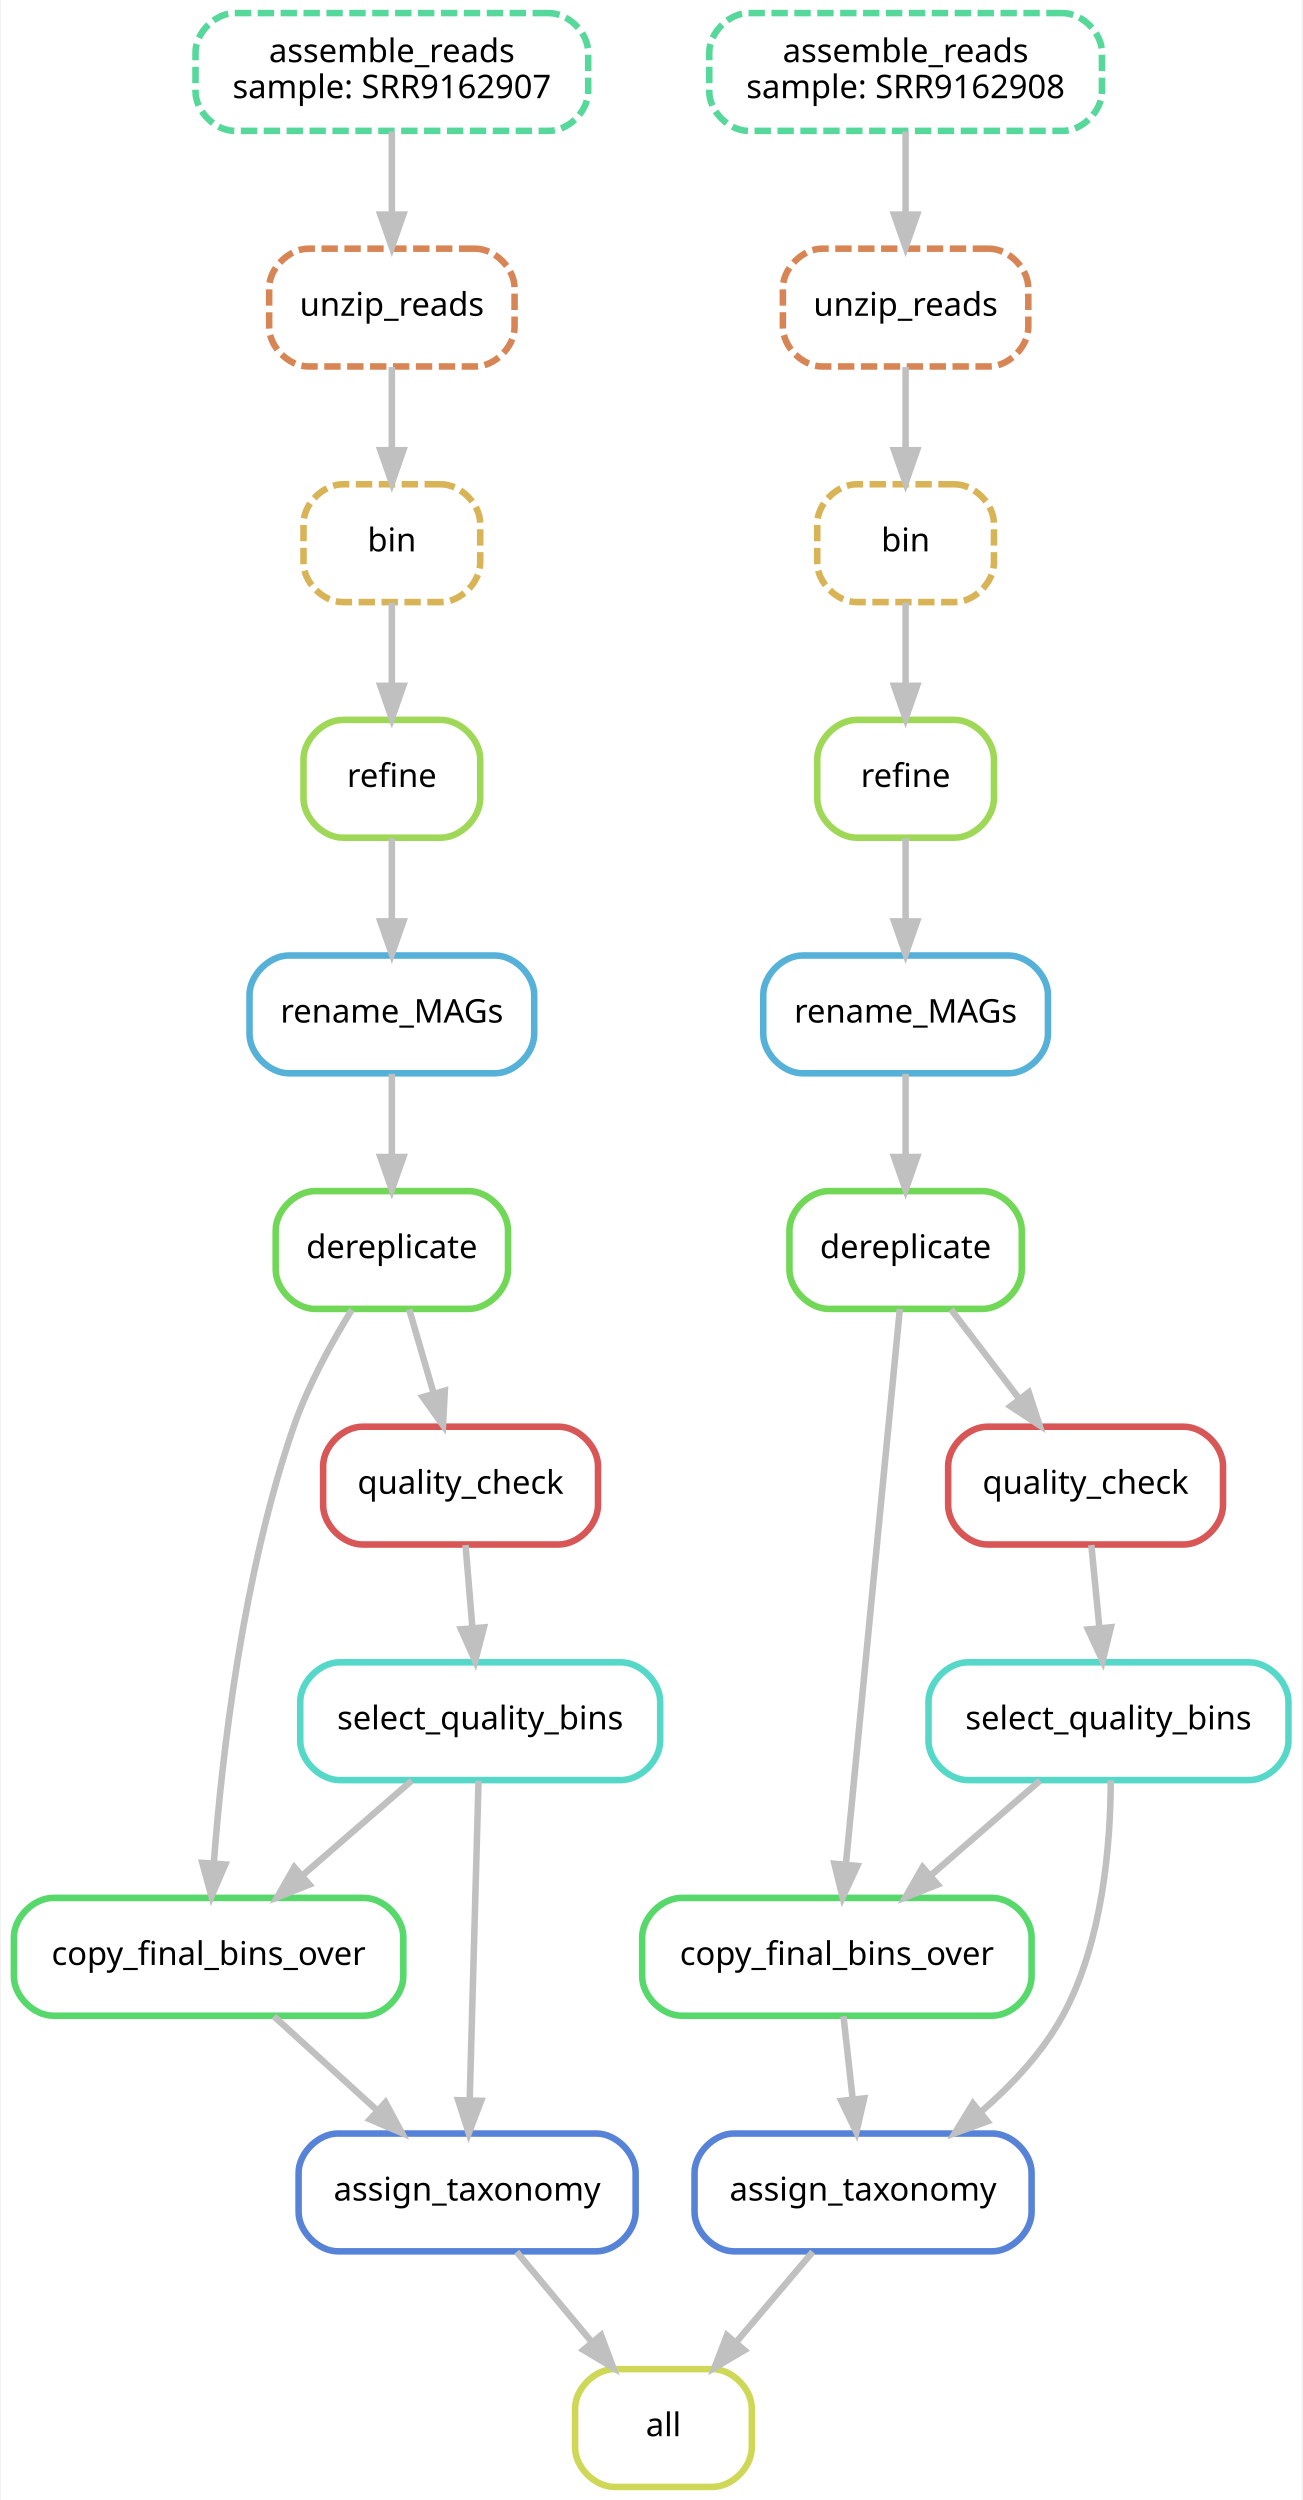
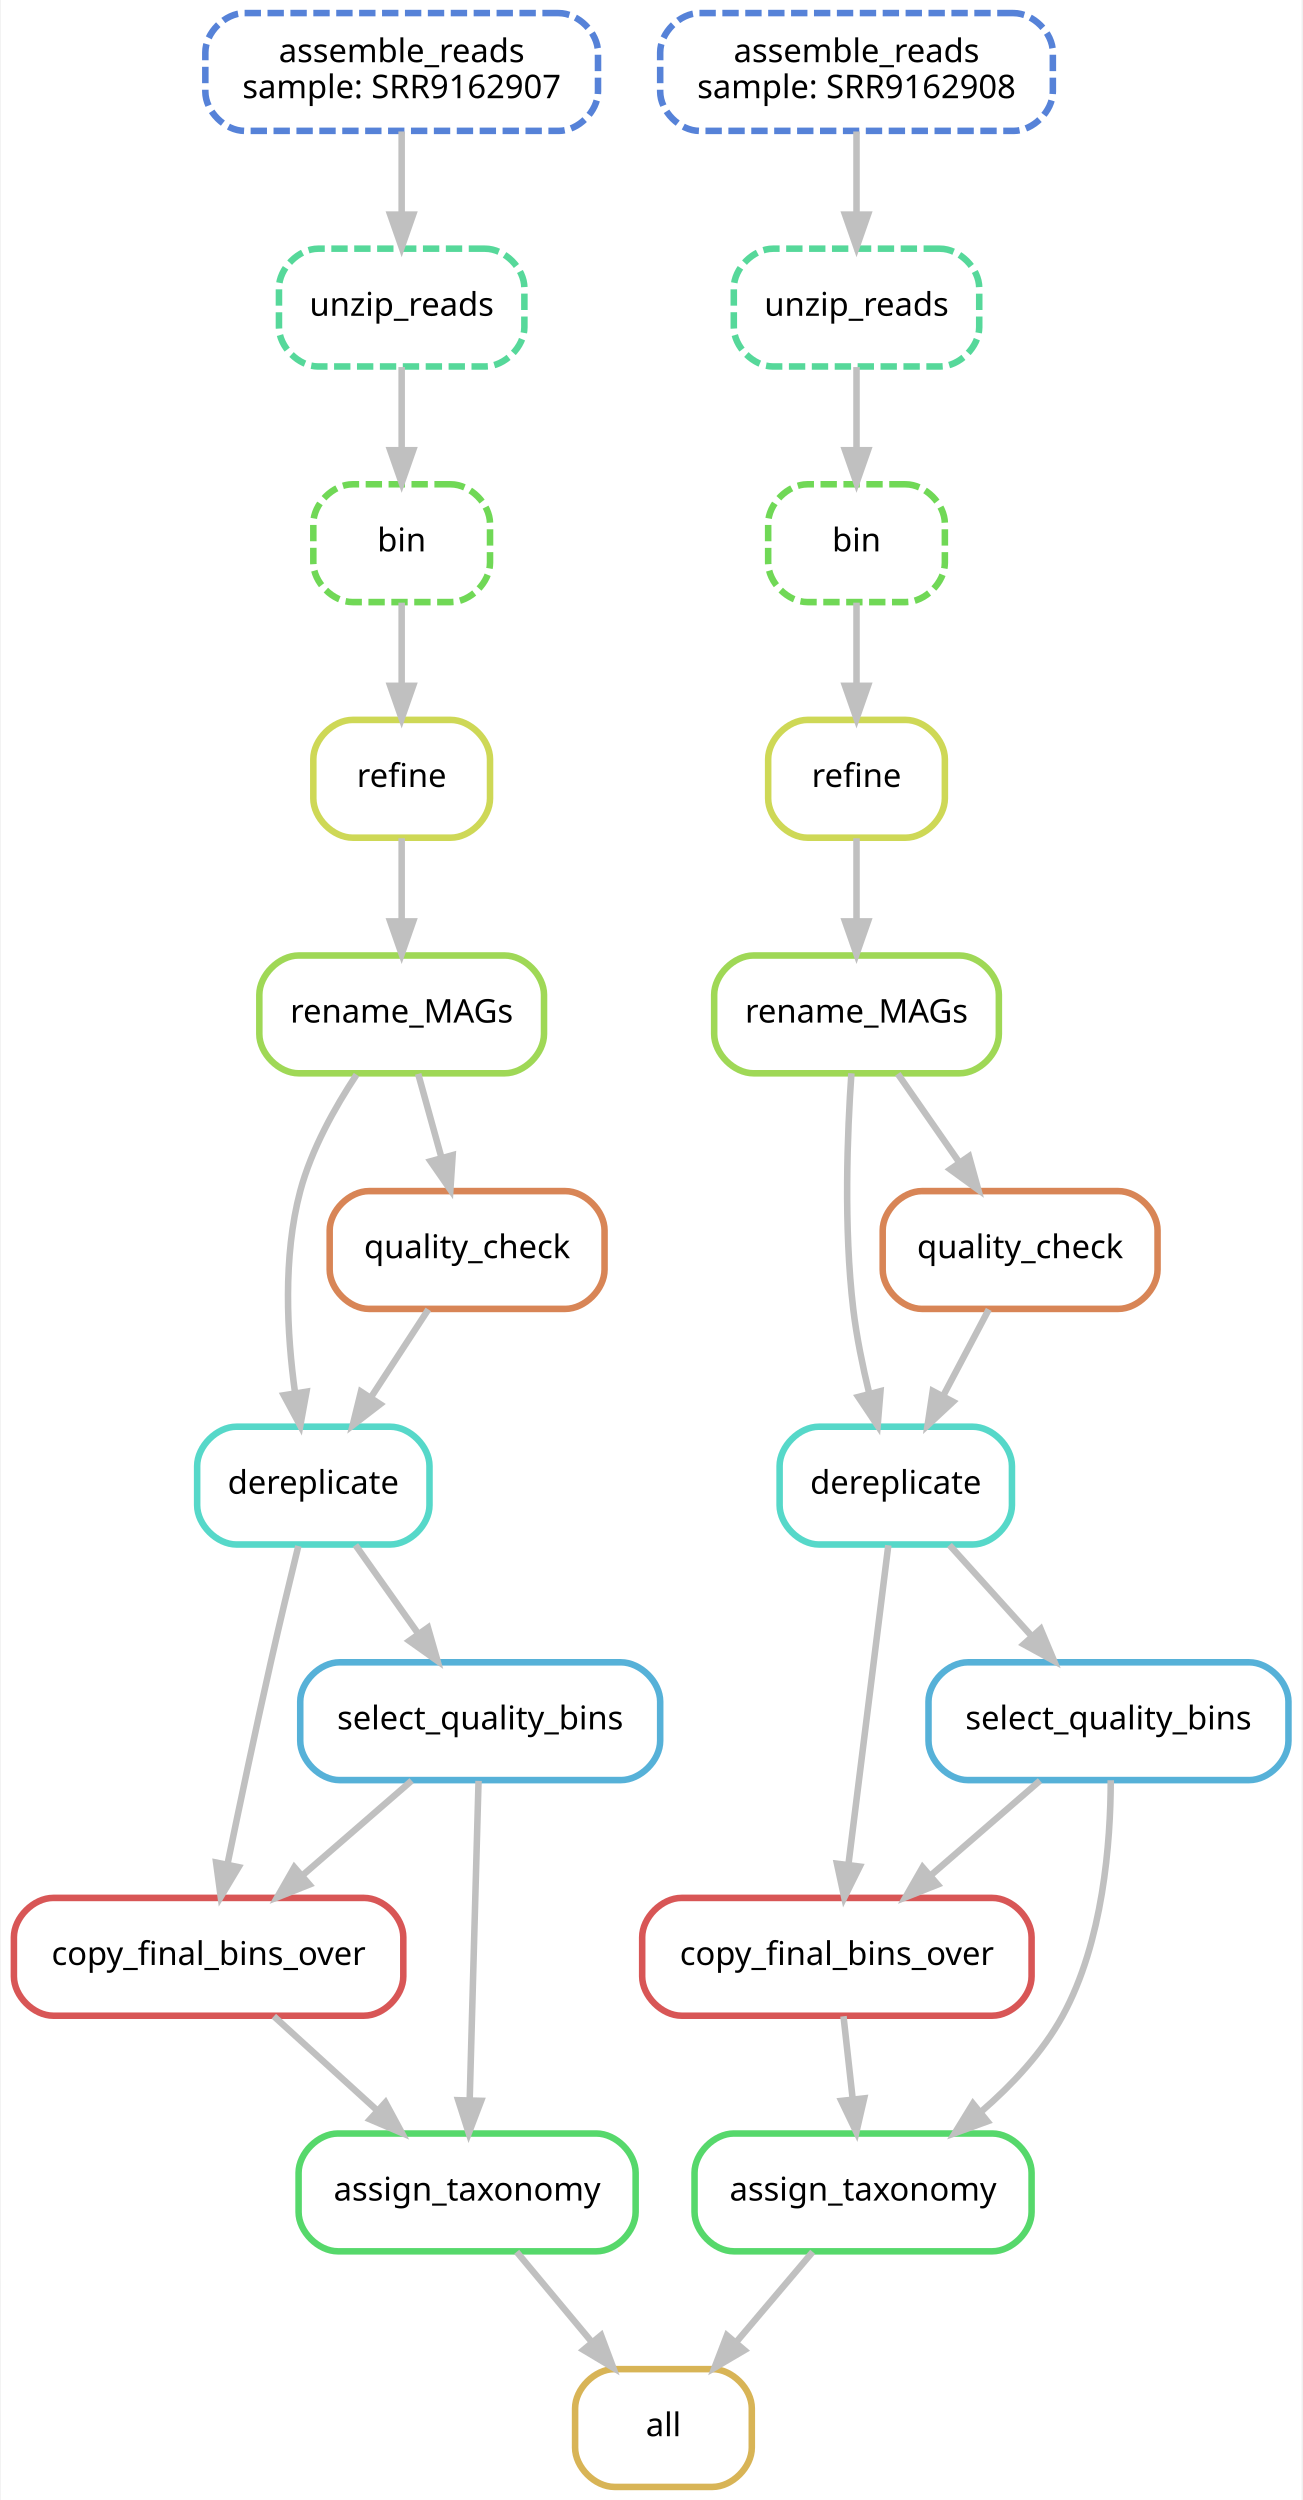
<svg xmlns="http://www.w3.org/2000/svg" width="398pt" height="764pt" viewBox="0.00 0.00 397.50 764.00">
  <g id="graph0" class="graph" transform="scale(1 1) rotate(0) translate(4 760)">
    <polygon fill="#ffffff" stroke="transparent" points="-4,4 -4,-760 393.5,-760 393.5,4 -4,4" />
    <g id="node1" class="node">
-       <path fill="none" stroke="#ced856" stroke-width="2" d="M213.5,-36C213.5,-36 183.5,-36 183.5,-36 177.5,-36 171.5,-30 171.5,-24 171.5,-24 171.5,-12 171.5,-12 171.5,-6 177.5,0 183.5,0 183.5,0 213.5,0 213.5,0 219.5,0 225.5,-6 225.5,-12 225.5,-12 225.5,-24 225.5,-24 225.5,-30 219.5,-36 213.5,-36" />
+       <path fill="none" stroke="#d8b456" stroke-width="2" d="M213.5,-36C213.5,-36 183.5,-36 183.5,-36 177.5,-36 171.5,-30 171.5,-24 171.5,-24 171.5,-12 171.5,-12 171.5,-6 177.5,0 183.5,0 183.5,0 213.5,0 213.5,0 219.5,0 225.5,-6 225.5,-12 225.5,-12 225.5,-24 225.5,-24 225.5,-30 219.5,-36 213.5,-36" />
      <text text-anchor="middle" x="198.5" y="-15.5" font-family="sans" font-size="10.00" fill="#000000">all</text>
    </g>
    <g id="node2" class="node">
-       <path fill="none" stroke="#5682d8" stroke-width="2" d="M178,-108C178,-108 99,-108 99,-108 93,-108 87,-102 87,-96 87,-96 87,-84 87,-84 87,-78 93,-72 99,-72 99,-72 178,-72 178,-72 184,-72 190,-78 190,-84 190,-84 190,-96 190,-96 190,-102 184,-108 178,-108" />
+       <path fill="none" stroke="#56d86b" stroke-width="2" d="M178,-108C178,-108 99,-108 99,-108 93,-108 87,-102 87,-96 87,-96 87,-84 87,-84 87,-78 93,-72 99,-72 99,-72 178,-72 178,-72 184,-72 190,-78 190,-84 190,-84 190,-96 190,-96 190,-102 184,-108 178,-108" />
      <text text-anchor="middle" x="138.5" y="-87.5" font-family="sans" font-size="10.00" fill="#000000">assign_taxonomy</text>
    </g>
    <g id="edge1" class="edge">
      <path fill="none" stroke="#c0c0c0" stroke-width="2" d="M153.641,-71.831C160.622,-63.454 169.039,-53.353 176.688,-44.175" />
      <polygon fill="#c0c0c0" stroke="#c0c0c0" stroke-width="2" points="179.442,-46.336 183.156,-36.413 174.065,-41.855 179.442,-46.336" />
    </g>
    <g id="node3" class="node">
-       <path fill="none" stroke="#56d86b" stroke-width="2" d="M107,-180C107,-180 12,-180 12,-180 6,-180 0,-174 0,-168 0,-168 0,-156 0,-156 0,-150 6,-144 12,-144 12,-144 107,-144 107,-144 113,-144 119,-150 119,-156 119,-156 119,-168 119,-168 119,-174 113,-180 107,-180" />
+       <path fill="none" stroke="#d85656" stroke-width="2" d="M107,-180C107,-180 12,-180 12,-180 6,-180 0,-174 0,-168 0,-168 0,-156 0,-156 0,-150 6,-144 12,-144 12,-144 107,-144 107,-144 113,-144 119,-150 119,-156 119,-156 119,-168 119,-168 119,-174 113,-180 107,-180" />
      <text text-anchor="middle" x="59.5" y="-159.5" font-family="sans" font-size="10.00" fill="#000000">copy_final_bins_over</text>
    </g>
    <g id="edge3" class="edge">
      <path fill="none" stroke="#c0c0c0" stroke-width="2" d="M79.435,-143.831C88.978,-135.134 100.56,-124.578 110.931,-115.126" />
      <polygon fill="#c0c0c0" stroke="#c0c0c0" stroke-width="2" points="113.538,-117.486 118.571,-108.163 108.823,-112.312 113.538,-117.486" />
    </g>
    <g id="node4" class="node">
-       <path fill="none" stroke="#70d856" stroke-width="2" d="M139,-396C139,-396 92,-396 92,-396 86,-396 80,-390 80,-384 80,-384 80,-372 80,-372 80,-366 86,-360 92,-360 92,-360 139,-360 139,-360 145,-360 151,-366 151,-372 151,-372 151,-384 151,-384 151,-390 145,-396 139,-396" />
-       <text text-anchor="middle" x="115.5" y="-375.5" font-family="sans" font-size="10.00" fill="#000000">dereplicate</text>
+       <path fill="none" stroke="#56d8c9" stroke-width="2" d="M115,-324C115,-324 68,-324 68,-324 62,-324 56,-318 56,-312 56,-312 56,-300 56,-300 56,-294 62,-288 68,-288 68,-288 115,-288 115,-288 121,-288 127,-294 127,-300 127,-300 127,-312 127,-312 127,-318 121,-324 115,-324" />
+       <text text-anchor="middle" x="91.5" y="-303.5" font-family="sans" font-size="10.00" fill="#000000">dereplicate</text>
    </g>
    <g id="edge5" class="edge">
-       <path fill="none" stroke="#c0c0c0" stroke-width="2" d="M103.266,-359.759C97.023,-349.63 89.849,-336.567 85.5,-324 69.935,-279.016 63.612,-223.731 61.097,-190.761" />
-       <polygon fill="#c0c0c0" stroke="#c0c0c0" stroke-width="2" points="64.568,-190.216 60.383,-180.482 57.585,-190.701 64.568,-190.216" />
+       <path fill="none" stroke="#c0c0c0" stroke-width="2" d="M86.919,-287.536C84.368,-277.118 81.177,-263.851 78.5,-252 73.867,-231.489 68.974,-208.268 65.313,-190.551" />
+       <polygon fill="#c0c0c0" stroke="#c0c0c0" stroke-width="2" points="68.649,-189.395 63.207,-180.304 61.792,-190.804 68.649,-189.395" />
    </g>
    <g id="node11" class="node">
-       <path fill="none" stroke="#d85656" stroke-width="2" d="M166.5,-324C166.5,-324 106.5,-324 106.5,-324 100.5,-324 94.5,-318 94.5,-312 94.5,-312 94.5,-300 94.5,-300 94.5,-294 100.5,-288 106.5,-288 106.5,-288 166.5,-288 166.5,-288 172.5,-288 178.5,-294 178.5,-300 178.5,-300 178.5,-312 178.5,-312 178.5,-318 172.5,-324 166.5,-324" />
-       <text text-anchor="middle" x="136.5" y="-303.5" font-family="sans" font-size="10.00" fill="#000000">quality_check</text>
+       <path fill="none" stroke="#56b1d8" stroke-width="2" d="M185.5,-252C185.5,-252 99.5,-252 99.5,-252 93.5,-252 87.5,-246 87.5,-240 87.5,-240 87.5,-228 87.5,-228 87.5,-222 93.5,-216 99.5,-216 99.5,-216 185.5,-216 185.5,-216 191.5,-216 197.5,-222 197.5,-228 197.5,-228 197.5,-240 197.5,-240 197.5,-246 191.5,-252 185.5,-252" />
+       <text text-anchor="middle" x="142.5" y="-231.5" font-family="sans" font-size="10.00" fill="#000000">select_quality_bins</text>
+     </g>
+     <g id="edge14" class="edge">
+       <path fill="none" stroke="#c0c0c0" stroke-width="2" d="M104.37,-287.831C110.183,-279.623 117.17,-269.761 123.565,-260.732" />
+       <polygon fill="#c0c0c0" stroke="#c0c0c0" stroke-width="2" points="126.533,-262.597 129.457,-252.413 120.821,-258.55 126.533,-262.597" />
+     </g>
+     <g id="node5" class="node">
+       <path fill="none" stroke="#9fd856" stroke-width="2" d="M150,-468C150,-468 87,-468 87,-468 81,-468 75,-462 75,-456 75,-456 75,-444 75,-444 75,-438 81,-432 87,-432 87,-432 150,-432 150,-432 156,-432 162,-438 162,-444 162,-444 162,-456 162,-456 162,-462 156,-468 150,-468" />
+       <text text-anchor="middle" x="118.5" y="-447.5" font-family="sans" font-size="10.00" fill="#000000">rename_MAGs</text>
+     </g>
+     <g id="edge7" class="edge">
+       <path fill="none" stroke="#c0c0c0" stroke-width="2" d="M104.704,-431.577C98.097,-421.604 90.898,-408.743 87.5,-396 82.136,-375.882 83.432,-352.349 85.913,-334.394" />
+       <polygon fill="#c0c0c0" stroke="#c0c0c0" stroke-width="2" points="89.408,-334.7 87.514,-324.276 82.494,-333.605 89.408,-334.7" />
+     </g>
+     <g id="node10" class="node">
+       <path fill="none" stroke="#d88556" stroke-width="2" d="M168.5,-396C168.5,-396 108.5,-396 108.5,-396 102.5,-396 96.5,-390 96.5,-384 96.5,-384 96.5,-372 96.5,-372 96.5,-366 102.5,-360 108.5,-360 108.5,-360 168.5,-360 168.5,-360 174.5,-360 180.5,-366 180.5,-372 180.5,-372 180.5,-384 180.5,-384 180.5,-390 174.5,-396 168.5,-396" />
+       <text text-anchor="middle" x="138.5" y="-375.5" font-family="sans" font-size="10.00" fill="#000000">quality_check</text>
    </g>
    <g id="edge13" class="edge">
-       <path fill="none" stroke="#c0c0c0" stroke-width="2" d="M120.799,-359.831C123.07,-352.046 125.775,-342.773 128.294,-334.135" />
-       <polygon fill="#c0c0c0" stroke="#c0c0c0" stroke-width="2" points="131.689,-334.993 131.13,-324.413 124.969,-333.033 131.689,-334.993" />
-     </g>
-     <g id="node5" class="node">
-       <path fill="none" stroke="#56b1d8" stroke-width="2" d="M147,-468C147,-468 84,-468 84,-468 78,-468 72,-462 72,-456 72,-456 72,-444 72,-444 72,-438 78,-432 84,-432 84,-432 147,-432 147,-432 153,-432 159,-438 159,-444 159,-444 159,-456 159,-456 159,-462 153,-468 147,-468" />
-       <text text-anchor="middle" x="115.5" y="-447.5" font-family="sans" font-size="10.00" fill="#000000">rename_MAGs</text>
-     </g>
-     <g id="edge7" class="edge">
-       <path fill="none" stroke="#c0c0c0" stroke-width="2" d="M115.5,-431.831C115.5,-424.131 115.5,-414.974 115.5,-406.417" />
-       <polygon fill="#c0c0c0" stroke="#c0c0c0" stroke-width="2" points="119,-406.413 115.5,-396.413 112,-406.413 119,-406.413" />
+       <path fill="none" stroke="#c0c0c0" stroke-width="2" d="M123.547,-431.831C125.709,-424.046 128.285,-414.773 130.685,-406.135" />
+       <polygon fill="#c0c0c0" stroke="#c0c0c0" stroke-width="2" points="134.081,-406.985 133.385,-396.413 127.336,-405.112 134.081,-406.985" />
    </g>
    <g id="node6" class="node">
-       <path fill="none" stroke="#9fd856" stroke-width="2" d="M130.5,-540C130.5,-540 100.5,-540 100.5,-540 94.5,-540 88.5,-534 88.5,-528 88.5,-528 88.5,-516 88.5,-516 88.5,-510 94.5,-504 100.5,-504 100.5,-504 130.5,-504 130.5,-504 136.5,-504 142.5,-510 142.5,-516 142.5,-516 142.5,-528 142.5,-528 142.5,-534 136.5,-540 130.5,-540" />
-       <text text-anchor="middle" x="115.5" y="-519.5" font-family="sans" font-size="10.00" fill="#000000">refine</text>
+       <path fill="none" stroke="#ced856" stroke-width="2" d="M133.5,-540C133.5,-540 103.5,-540 103.5,-540 97.5,-540 91.5,-534 91.5,-528 91.5,-528 91.5,-516 91.5,-516 91.5,-510 97.5,-504 103.5,-504 103.5,-504 133.5,-504 133.5,-504 139.5,-504 145.5,-510 145.5,-516 145.5,-516 145.5,-528 145.5,-528 145.5,-534 139.5,-540 133.5,-540" />
+       <text text-anchor="middle" x="118.5" y="-519.5" font-family="sans" font-size="10.00" fill="#000000">refine</text>
+     </g>
+     <g id="edge9" class="edge">
+       <path fill="none" stroke="#c0c0c0" stroke-width="2" d="M118.5,-503.831C118.5,-496.131 118.5,-486.974 118.5,-478.417" />
+       <polygon fill="#c0c0c0" stroke="#c0c0c0" stroke-width="2" points="122,-478.413 118.5,-468.413 115,-478.413 122,-478.413" />
+     </g>
+     <g id="node7" class="node">
+       <path fill="none" stroke="#70d856" stroke-width="2" stroke-dasharray="5,2" d="M133.5,-612C133.5,-612 103.5,-612 103.5,-612 97.5,-612 91.5,-606 91.5,-600 91.5,-600 91.5,-588 91.5,-588 91.5,-582 97.5,-576 103.5,-576 103.5,-576 133.5,-576 133.5,-576 139.5,-576 145.5,-582 145.5,-588 145.5,-588 145.5,-600 145.5,-600 145.5,-606 139.5,-612 133.5,-612" />
+       <text text-anchor="middle" x="118.5" y="-591.5" font-family="sans" font-size="10.00" fill="#000000">bin</text>
+     </g>
+     <g id="edge10" class="edge">
+       <path fill="none" stroke="#c0c0c0" stroke-width="2" d="M118.5,-575.831C118.5,-568.131 118.5,-558.974 118.5,-550.417" />
+       <polygon fill="#c0c0c0" stroke="#c0c0c0" stroke-width="2" points="122,-550.413 118.5,-540.413 115,-550.413 122,-550.413" />
+     </g>
+     <g id="node8" class="node">
+       <path fill="none" stroke="#56d89a" stroke-width="2" stroke-dasharray="5,2" d="M144,-684C144,-684 93,-684 93,-684 87,-684 81,-678 81,-672 81,-672 81,-660 81,-660 81,-654 87,-648 93,-648 93,-648 144,-648 144,-648 150,-648 156,-654 156,-660 156,-660 156,-672 156,-672 156,-678 150,-684 144,-684" />
+       <text text-anchor="middle" x="118.5" y="-663.5" font-family="sans" font-size="10.00" fill="#000000">unzip_reads</text>
+     </g>
+     <g id="edge11" class="edge">
+       <path fill="none" stroke="#c0c0c0" stroke-width="2" d="M118.5,-647.831C118.5,-640.131 118.5,-630.974 118.5,-622.417" />
+       <polygon fill="#c0c0c0" stroke="#c0c0c0" stroke-width="2" points="122,-622.413 118.5,-612.413 115,-622.413 122,-622.413" />
+     </g>
+     <g id="node9" class="node">
+       <path fill="none" stroke="#5682d8" stroke-width="2" stroke-dasharray="5,2" d="M166.5,-756C166.5,-756 70.5,-756 70.5,-756 64.5,-756 58.5,-750 58.5,-744 58.5,-744 58.5,-732 58.5,-732 58.5,-726 64.5,-720 70.5,-720 70.5,-720 166.5,-720 166.5,-720 172.5,-720 178.5,-726 178.5,-732 178.5,-732 178.5,-744 178.5,-744 178.5,-750 172.5,-756 166.5,-756" />
+       <text text-anchor="middle" x="118.5" y="-741" font-family="sans" font-size="10.00" fill="#000000">assemble_reads</text>
+       <text text-anchor="middle" x="118.5" y="-730" font-family="sans" font-size="10.00" fill="#000000">sample: SRR9162907</text>
+     </g>
+     <g id="edge12" class="edge">
+       <path fill="none" stroke="#c0c0c0" stroke-width="2" d="M118.5,-719.831C118.5,-712.131 118.5,-702.974 118.5,-694.417" />
+       <polygon fill="#c0c0c0" stroke="#c0c0c0" stroke-width="2" points="122,-694.413 118.5,-684.413 115,-694.413 122,-694.413" />
    </g>
    <g id="edge8" class="edge">
-       <path fill="none" stroke="#c0c0c0" stroke-width="2" d="M115.5,-503.831C115.5,-496.131 115.5,-486.974 115.5,-478.417" />
-       <polygon fill="#c0c0c0" stroke="#c0c0c0" stroke-width="2" points="119,-478.413 115.5,-468.413 112,-478.413 119,-478.413" />
-     </g>
-     <g id="node7" class="node">
-       <path fill="none" stroke="#d8b456" stroke-width="2" stroke-dasharray="5,2" d="M130.5,-612C130.5,-612 100.5,-612 100.5,-612 94.5,-612 88.5,-606 88.5,-600 88.5,-600 88.5,-588 88.5,-588 88.5,-582 94.5,-576 100.5,-576 100.5,-576 130.5,-576 130.5,-576 136.5,-576 142.5,-582 142.5,-588 142.5,-588 142.5,-600 142.5,-600 142.5,-606 136.5,-612 130.5,-612" />
-       <text text-anchor="middle" x="115.5" y="-591.5" font-family="sans" font-size="10.00" fill="#000000">bin</text>
-     </g>
-     <g id="edge9" class="edge">
-       <path fill="none" stroke="#c0c0c0" stroke-width="2" d="M115.5,-575.831C115.5,-568.131 115.5,-558.974 115.5,-550.417" />
-       <polygon fill="#c0c0c0" stroke="#c0c0c0" stroke-width="2" points="119,-550.413 115.5,-540.413 112,-550.413 119,-550.413" />
-     </g>
-     <g id="node8" class="node">
-       <path fill="none" stroke="#d88556" stroke-width="2" stroke-dasharray="5,2" d="M141,-684C141,-684 90,-684 90,-684 84,-684 78,-678 78,-672 78,-672 78,-660 78,-660 78,-654 84,-648 90,-648 90,-648 141,-648 141,-648 147,-648 153,-654 153,-660 153,-660 153,-672 153,-672 153,-678 147,-684 141,-684" />
-       <text text-anchor="middle" x="115.5" y="-663.5" font-family="sans" font-size="10.00" fill="#000000">unzip_reads</text>
-     </g>
-     <g id="edge10" class="edge">
-       <path fill="none" stroke="#c0c0c0" stroke-width="2" d="M115.5,-647.831C115.5,-640.131 115.5,-630.974 115.5,-622.417" />
-       <polygon fill="#c0c0c0" stroke="#c0c0c0" stroke-width="2" points="119,-622.413 115.5,-612.413 112,-622.413 119,-622.413" />
-     </g>
-     <g id="node9" class="node">
-       <path fill="none" stroke="#56d89a" stroke-width="2" stroke-dasharray="5,2" d="M163.5,-756C163.5,-756 67.5,-756 67.5,-756 61.5,-756 55.5,-750 55.5,-744 55.5,-744 55.5,-732 55.5,-732 55.5,-726 61.5,-720 67.5,-720 67.5,-720 163.5,-720 163.5,-720 169.5,-720 175.5,-726 175.5,-732 175.5,-732 175.5,-744 175.5,-744 175.5,-750 169.5,-756 163.5,-756" />
-       <text text-anchor="middle" x="115.5" y="-741" font-family="sans" font-size="10.00" fill="#000000">assemble_reads</text>
-       <text text-anchor="middle" x="115.5" y="-730" font-family="sans" font-size="10.00" fill="#000000">sample: SRR9162907</text>
-     </g>
-     <g id="edge11" class="edge">
-       <path fill="none" stroke="#c0c0c0" stroke-width="2" d="M115.5,-719.831C115.5,-712.131 115.5,-702.974 115.5,-694.417" />
-       <polygon fill="#c0c0c0" stroke="#c0c0c0" stroke-width="2" points="119,-694.413 115.5,-684.413 112,-694.413 119,-694.413" />
-     </g>
-     <g id="node10" class="node">
-       <path fill="none" stroke="#56d8c9" stroke-width="2" d="M185.5,-252C185.5,-252 99.5,-252 99.5,-252 93.5,-252 87.5,-246 87.5,-240 87.5,-240 87.5,-228 87.5,-228 87.5,-222 93.5,-216 99.5,-216 99.5,-216 185.5,-216 185.5,-216 191.5,-216 197.5,-222 197.5,-228 197.5,-228 197.5,-240 197.5,-240 197.5,-246 191.5,-252 185.5,-252" />
-       <text text-anchor="middle" x="142.5" y="-231.5" font-family="sans" font-size="10.00" fill="#000000">select_quality_bins</text>
+       <path fill="none" stroke="#c0c0c0" stroke-width="2" d="M126.64,-359.831C121.337,-351.708 114.976,-341.964 109.133,-333.012" />
+       <polygon fill="#c0c0c0" stroke="#c0c0c0" stroke-width="2" points="111.917,-330.874 103.52,-324.413 106.055,-334.7 111.917,-330.874" />
    </g>
    <g id="edge4" class="edge">
      <path fill="none" stroke="#c0c0c0" stroke-width="2" d="M141.993,-215.762C141.311,-191.201 140.09,-147.247 139.288,-118.354" />
      <polygon fill="#c0c0c0" stroke="#c0c0c0" stroke-width="2" points="142.779,-117.989 139.002,-108.09 135.782,-118.183 142.779,-117.989" />
    </g>
    <g id="edge6" class="edge">
      <path fill="none" stroke="#c0c0c0" stroke-width="2" d="M121.556,-215.831C111.431,-207.048 99.122,-196.371 88.145,-186.849" />
      <polygon fill="#c0c0c0" stroke="#c0c0c0" stroke-width="2" points="90.285,-184.072 80.438,-180.163 85.698,-189.359 90.285,-184.072" />
    </g>
-     <g id="edge12" class="edge">
-       <path fill="none" stroke="#c0c0c0" stroke-width="2" d="M138.014,-287.831C138.656,-280.131 139.419,-270.974 140.132,-262.417" />
-       <polygon fill="#c0c0c0" stroke="#c0c0c0" stroke-width="2" points="143.623,-262.669 140.966,-252.413 136.647,-262.088 143.623,-262.669" />
-     </g>
    <g id="node12" class="node">
-       <path fill="none" stroke="#5682d8" stroke-width="2" d="M299,-108C299,-108 220,-108 220,-108 214,-108 208,-102 208,-96 208,-96 208,-84 208,-84 208,-78 214,-72 220,-72 220,-72 299,-72 299,-72 305,-72 311,-78 311,-84 311,-84 311,-96 311,-96 311,-102 305,-108 299,-108" />
+       <path fill="none" stroke="#56d86b" stroke-width="2" d="M299,-108C299,-108 220,-108 220,-108 214,-108 208,-102 208,-96 208,-96 208,-84 208,-84 208,-78 214,-72 220,-72 220,-72 299,-72 299,-72 305,-72 311,-78 311,-84 311,-84 311,-96 311,-96 311,-102 305,-108 299,-108" />
      <text text-anchor="middle" x="259.5" y="-87.5" font-family="sans" font-size="10.00" fill="#000000">assign_taxonomy</text>
    </g>
    <g id="edge2" class="edge">
      <path fill="none" stroke="#c0c0c0" stroke-width="2" d="M244.107,-71.831C237.01,-63.454 228.452,-53.353 220.676,-44.175" />
      <polygon fill="#c0c0c0" stroke="#c0c0c0" stroke-width="2" points="223.235,-41.781 214.1,-36.413 217.894,-46.306 223.235,-41.781" />
    </g>
    <g id="node13" class="node">
-       <path fill="none" stroke="#56d86b" stroke-width="2" d="M299,-180C299,-180 204,-180 204,-180 198,-180 192,-174 192,-168 192,-168 192,-156 192,-156 192,-150 198,-144 204,-144 204,-144 299,-144 299,-144 305,-144 311,-150 311,-156 311,-156 311,-168 311,-168 311,-174 305,-180 299,-180" />
+       <path fill="none" stroke="#d85656" stroke-width="2" d="M299,-180C299,-180 204,-180 204,-180 198,-180 192,-174 192,-168 192,-168 192,-156 192,-156 192,-150 198,-144 204,-144 204,-144 299,-144 299,-144 305,-144 311,-150 311,-156 311,-156 311,-168 311,-168 311,-174 305,-180 299,-180" />
      <text text-anchor="middle" x="251.5" y="-159.5" font-family="sans" font-size="10.00" fill="#000000">copy_final_bins_over</text>
    </g>
-     <g id="edge14" class="edge">
+     <g id="edge15" class="edge">
      <path fill="none" stroke="#c0c0c0" stroke-width="2" d="M253.519,-143.831C254.374,-136.131 255.392,-126.974 256.343,-118.417" />
      <polygon fill="#c0c0c0" stroke="#c0c0c0" stroke-width="2" points="259.828,-118.739 257.454,-108.413 252.871,-117.966 259.828,-118.739" />
    </g>
    <g id="node14" class="node">
-       <path fill="none" stroke="#70d856" stroke-width="2" d="M296,-396C296,-396 249,-396 249,-396 243,-396 237,-390 237,-384 237,-384 237,-372 237,-372 237,-366 243,-360 249,-360 249,-360 296,-360 296,-360 302,-360 308,-366 308,-372 308,-372 308,-384 308,-384 308,-390 302,-396 296,-396" />
-       <text text-anchor="middle" x="272.5" y="-375.5" font-family="sans" font-size="10.00" fill="#000000">dereplicate</text>
+       <path fill="none" stroke="#56d8c9" stroke-width="2" d="M293,-324C293,-324 246,-324 246,-324 240,-324 234,-318 234,-312 234,-312 234,-300 234,-300 234,-294 240,-288 246,-288 246,-288 293,-288 293,-288 299,-288 305,-294 305,-300 305,-300 305,-312 305,-312 305,-318 299,-324 293,-324" />
+       <text text-anchor="middle" x="269.5" y="-303.5" font-family="sans" font-size="10.00" fill="#000000">dereplicate</text>
+     </g>
+     <g id="edge17" class="edge">
+       <path fill="none" stroke="#c0c0c0" stroke-width="2" d="M267.22,-287.762C264.15,-263.201 258.656,-219.247 255.044,-190.354" />
+       <polygon fill="#c0c0c0" stroke="#c0c0c0" stroke-width="2" points="258.475,-189.578 253.761,-180.09 251.529,-190.446 258.475,-189.578" />
+     </g>
+     <g id="node21" class="node">
+       <path fill="none" stroke="#56b1d8" stroke-width="2" d="M377.5,-252C377.5,-252 291.5,-252 291.5,-252 285.5,-252 279.5,-246 279.5,-240 279.5,-240 279.5,-228 279.5,-228 279.5,-222 285.5,-216 291.5,-216 291.5,-216 377.5,-216 377.5,-216 383.5,-216 389.5,-222 389.5,-228 389.5,-228 389.5,-240 389.5,-240 389.5,-246 383.5,-252 377.5,-252" />
+       <text text-anchor="middle" x="334.5" y="-231.5" font-family="sans" font-size="10.00" fill="#000000">select_quality_bins</text>
+     </g>
+     <g id="edge26" class="edge">
+       <path fill="none" stroke="#c0c0c0" stroke-width="2" d="M285.902,-287.831C293.541,-279.369 302.768,-269.149 311.121,-259.897" />
+       <polygon fill="#c0c0c0" stroke="#c0c0c0" stroke-width="2" points="313.774,-262.181 317.877,-252.413 308.578,-257.491 313.774,-262.181" />
+     </g>
+     <g id="node15" class="node">
+       <path fill="none" stroke="#9fd856" stroke-width="2" d="M289,-468C289,-468 226,-468 226,-468 220,-468 214,-462 214,-456 214,-456 214,-444 214,-444 214,-438 220,-432 226,-432 226,-432 289,-432 289,-432 295,-432 301,-438 301,-444 301,-444 301,-456 301,-456 301,-462 295,-468 289,-468" />
+       <text text-anchor="middle" x="257.5" y="-447.5" font-family="sans" font-size="10.00" fill="#000000">rename_MAGs</text>
+     </g>
+     <g id="edge19" class="edge">
+       <path fill="none" stroke="#c0c0c0" stroke-width="2" d="M255.941,-431.998C254.681,-413.777 253.554,-384.827 256.5,-360 257.507,-351.517 259.374,-342.438 261.385,-334.191" />
+       <polygon fill="#c0c0c0" stroke="#c0c0c0" stroke-width="2" points="264.828,-334.858 263.955,-324.299 258.053,-333.097 264.828,-334.858" />
+     </g>
+     <g id="node20" class="node">
+       <path fill="none" stroke="#d88556" stroke-width="2" d="M337.5,-396C337.5,-396 277.5,-396 277.5,-396 271.5,-396 265.5,-390 265.5,-384 265.5,-384 265.5,-372 265.5,-372 265.5,-366 271.5,-360 277.5,-360 277.5,-360 337.5,-360 337.5,-360 343.5,-360 349.5,-366 349.5,-372 349.5,-372 349.5,-384 349.5,-384 349.5,-390 343.5,-396 337.5,-396" />
+       <text text-anchor="middle" x="307.5" y="-375.5" font-family="sans" font-size="10.00" fill="#000000">quality_check</text>
+     </g>
+     <g id="edge25" class="edge">
+       <path fill="none" stroke="#c0c0c0" stroke-width="2" d="M270.117,-431.831C275.817,-423.623 282.666,-413.761 288.936,-404.732" />
+       <polygon fill="#c0c0c0" stroke="#c0c0c0" stroke-width="2" points="291.884,-406.623 294.713,-396.413 286.134,-402.631 291.884,-406.623" />
+     </g>
+     <g id="node16" class="node">
+       <path fill="none" stroke="#ced856" stroke-width="2" d="M272.5,-540C272.5,-540 242.5,-540 242.5,-540 236.5,-540 230.5,-534 230.5,-528 230.5,-528 230.5,-516 230.5,-516 230.5,-510 236.5,-504 242.5,-504 242.5,-504 272.5,-504 272.5,-504 278.5,-504 284.5,-510 284.5,-516 284.5,-516 284.5,-528 284.5,-528 284.5,-534 278.5,-540 272.5,-540" />
+       <text text-anchor="middle" x="257.5" y="-519.5" font-family="sans" font-size="10.00" fill="#000000">refine</text>
+     </g>
+     <g id="edge21" class="edge">
+       <path fill="none" stroke="#c0c0c0" stroke-width="2" d="M257.5,-503.831C257.5,-496.131 257.5,-486.974 257.5,-478.417" />
+       <polygon fill="#c0c0c0" stroke="#c0c0c0" stroke-width="2" points="261,-478.413 257.5,-468.413 254,-478.413 261,-478.413" />
+     </g>
+     <g id="node17" class="node">
+       <path fill="none" stroke="#70d856" stroke-width="2" stroke-dasharray="5,2" d="M272.5,-612C272.5,-612 242.5,-612 242.5,-612 236.5,-612 230.5,-606 230.5,-600 230.5,-600 230.5,-588 230.5,-588 230.5,-582 236.5,-576 242.5,-576 242.5,-576 272.5,-576 272.5,-576 278.5,-576 284.5,-582 284.5,-588 284.5,-588 284.5,-600 284.5,-600 284.5,-606 278.5,-612 272.5,-612" />
+       <text text-anchor="middle" x="257.5" y="-591.5" font-family="sans" font-size="10.00" fill="#000000">bin</text>
+     </g>
+     <g id="edge22" class="edge">
+       <path fill="none" stroke="#c0c0c0" stroke-width="2" d="M257.5,-575.831C257.5,-568.131 257.5,-558.974 257.5,-550.417" />
+       <polygon fill="#c0c0c0" stroke="#c0c0c0" stroke-width="2" points="261,-550.413 257.5,-540.413 254,-550.413 261,-550.413" />
+     </g>
+     <g id="node18" class="node">
+       <path fill="none" stroke="#56d89a" stroke-width="2" stroke-dasharray="5,2" d="M283,-684C283,-684 232,-684 232,-684 226,-684 220,-678 220,-672 220,-672 220,-660 220,-660 220,-654 226,-648 232,-648 232,-648 283,-648 283,-648 289,-648 295,-654 295,-660 295,-660 295,-672 295,-672 295,-678 289,-684 283,-684" />
+       <text text-anchor="middle" x="257.5" y="-663.5" font-family="sans" font-size="10.00" fill="#000000">unzip_reads</text>
+     </g>
+     <g id="edge23" class="edge">
+       <path fill="none" stroke="#c0c0c0" stroke-width="2" d="M257.5,-647.831C257.5,-640.131 257.5,-630.974 257.5,-622.417" />
+       <polygon fill="#c0c0c0" stroke="#c0c0c0" stroke-width="2" points="261,-622.413 257.5,-612.413 254,-622.413 261,-622.413" />
+     </g>
+     <g id="node19" class="node">
+       <path fill="none" stroke="#5682d8" stroke-width="2" stroke-dasharray="5,2" d="M305.5,-756C305.5,-756 209.5,-756 209.5,-756 203.5,-756 197.5,-750 197.5,-744 197.5,-744 197.5,-732 197.5,-732 197.5,-726 203.5,-720 209.5,-720 209.5,-720 305.5,-720 305.5,-720 311.5,-720 317.5,-726 317.5,-732 317.5,-732 317.5,-744 317.5,-744 317.5,-750 311.5,-756 305.5,-756" />
+       <text text-anchor="middle" x="257.5" y="-741" font-family="sans" font-size="10.00" fill="#000000">assemble_reads</text>
+       <text text-anchor="middle" x="257.5" y="-730" font-family="sans" font-size="10.00" fill="#000000">sample: SRR9162908</text>
+     </g>
+     <g id="edge24" class="edge">
+       <path fill="none" stroke="#c0c0c0" stroke-width="2" d="M257.5,-719.831C257.5,-712.131 257.5,-702.974 257.5,-694.417" />
+       <polygon fill="#c0c0c0" stroke="#c0c0c0" stroke-width="2" points="261,-694.413 257.5,-684.413 254,-694.413 261,-694.413" />
+     </g>
+     <g id="edge20" class="edge">
+       <path fill="none" stroke="#c0c0c0" stroke-width="2" d="M297.911,-359.831C293.668,-351.793 288.588,-342.167 283.904,-333.292" />
+       <polygon fill="#c0c0c0" stroke="#c0c0c0" stroke-width="2" points="286.981,-331.623 279.218,-324.413 280.79,-334.891 286.981,-331.623" />
    </g>
    <g id="edge16" class="edge">
-       <path fill="none" stroke="#c0c0c0" stroke-width="2" d="M270.746,-359.955C267.086,-322.314 258.615,-235.187 254.234,-190.125" />
-       <polygon fill="#c0c0c0" stroke="#c0c0c0" stroke-width="2" points="257.715,-189.759 253.264,-180.145 250.748,-190.437 257.715,-189.759" />
-     </g>
-     <g id="node21" class="node">
-       <path fill="none" stroke="#d85656" stroke-width="2" d="M357.5,-324C357.5,-324 297.5,-324 297.5,-324 291.5,-324 285.5,-318 285.5,-312 285.5,-312 285.5,-300 285.5,-300 285.5,-294 291.5,-288 297.5,-288 297.5,-288 357.5,-288 357.5,-288 363.5,-288 369.5,-294 369.5,-300 369.5,-300 369.5,-312 369.5,-312 369.5,-318 363.5,-324 357.5,-324" />
-       <text text-anchor="middle" x="327.5" y="-303.5" font-family="sans" font-size="10.00" fill="#000000">quality_check</text>
-     </g>
-     <g id="edge24" class="edge">
-       <path fill="none" stroke="#c0c0c0" stroke-width="2" d="M286.379,-359.831C292.714,-351.539 300.338,-341.557 307.293,-332.453" />
-       <polygon fill="#c0c0c0" stroke="#c0c0c0" stroke-width="2" points="310.145,-334.485 313.434,-324.413 304.582,-330.235 310.145,-334.485" />
-     </g>
-     <g id="node15" class="node">
-       <path fill="none" stroke="#56b1d8" stroke-width="2" d="M304,-468C304,-468 241,-468 241,-468 235,-468 229,-462 229,-456 229,-456 229,-444 229,-444 229,-438 235,-432 241,-432 241,-432 304,-432 304,-432 310,-432 316,-438 316,-444 316,-444 316,-456 316,-456 316,-462 310,-468 304,-468" />
-       <text text-anchor="middle" x="272.5" y="-447.5" font-family="sans" font-size="10.00" fill="#000000">rename_MAGs</text>
-     </g>
-     <g id="edge18" class="edge">
-       <path fill="none" stroke="#c0c0c0" stroke-width="2" d="M272.5,-431.831C272.5,-424.131 272.5,-414.974 272.5,-406.417" />
-       <polygon fill="#c0c0c0" stroke="#c0c0c0" stroke-width="2" points="276,-406.413 272.5,-396.413 269,-406.413 276,-406.413" />
-     </g>
-     <g id="node16" class="node">
-       <path fill="none" stroke="#9fd856" stroke-width="2" d="M287.5,-540C287.5,-540 257.5,-540 257.5,-540 251.5,-540 245.5,-534 245.5,-528 245.5,-528 245.5,-516 245.5,-516 245.5,-510 251.5,-504 257.5,-504 257.5,-504 287.5,-504 287.5,-504 293.5,-504 299.5,-510 299.5,-516 299.5,-516 299.5,-528 299.5,-528 299.5,-534 293.5,-540 287.5,-540" />
-       <text text-anchor="middle" x="272.5" y="-519.5" font-family="sans" font-size="10.00" fill="#000000">refine</text>
-     </g>
-     <g id="edge19" class="edge">
-       <path fill="none" stroke="#c0c0c0" stroke-width="2" d="M272.5,-503.831C272.5,-496.131 272.5,-486.974 272.5,-478.417" />
-       <polygon fill="#c0c0c0" stroke="#c0c0c0" stroke-width="2" points="276,-478.413 272.5,-468.413 269,-478.413 276,-478.413" />
-     </g>
-     <g id="node17" class="node">
-       <path fill="none" stroke="#d8b456" stroke-width="2" stroke-dasharray="5,2" d="M287.5,-612C287.5,-612 257.5,-612 257.5,-612 251.5,-612 245.5,-606 245.5,-600 245.5,-600 245.5,-588 245.5,-588 245.5,-582 251.5,-576 257.5,-576 257.5,-576 287.5,-576 287.5,-576 293.5,-576 299.5,-582 299.5,-588 299.5,-588 299.5,-600 299.5,-600 299.5,-606 293.5,-612 287.5,-612" />
-       <text text-anchor="middle" x="272.5" y="-591.5" font-family="sans" font-size="10.00" fill="#000000">bin</text>
-     </g>
-     <g id="edge20" class="edge">
-       <path fill="none" stroke="#c0c0c0" stroke-width="2" d="M272.5,-575.831C272.5,-568.131 272.5,-558.974 272.5,-550.417" />
-       <polygon fill="#c0c0c0" stroke="#c0c0c0" stroke-width="2" points="276,-550.413 272.5,-540.413 269,-550.413 276,-550.413" />
-     </g>
-     <g id="node18" class="node">
-       <path fill="none" stroke="#d88556" stroke-width="2" stroke-dasharray="5,2" d="M298,-684C298,-684 247,-684 247,-684 241,-684 235,-678 235,-672 235,-672 235,-660 235,-660 235,-654 241,-648 247,-648 247,-648 298,-648 298,-648 304,-648 310,-654 310,-660 310,-660 310,-672 310,-672 310,-678 304,-684 298,-684" />
-       <text text-anchor="middle" x="272.5" y="-663.5" font-family="sans" font-size="10.00" fill="#000000">unzip_reads</text>
-     </g>
-     <g id="edge21" class="edge">
-       <path fill="none" stroke="#c0c0c0" stroke-width="2" d="M272.5,-647.831C272.5,-640.131 272.5,-630.974 272.5,-622.417" />
-       <polygon fill="#c0c0c0" stroke="#c0c0c0" stroke-width="2" points="276,-622.413 272.5,-612.413 269,-622.413 276,-622.413" />
-     </g>
-     <g id="node19" class="node">
-       <path fill="none" stroke="#56d89a" stroke-width="2" stroke-dasharray="5,2" d="M320.5,-756C320.5,-756 224.5,-756 224.5,-756 218.5,-756 212.5,-750 212.5,-744 212.5,-744 212.5,-732 212.5,-732 212.5,-726 218.5,-720 224.5,-720 224.5,-720 320.5,-720 320.5,-720 326.5,-720 332.5,-726 332.5,-732 332.5,-732 332.5,-744 332.5,-744 332.5,-750 326.5,-756 320.5,-756" />
-       <text text-anchor="middle" x="272.5" y="-741" font-family="sans" font-size="10.00" fill="#000000">assemble_reads</text>
-       <text text-anchor="middle" x="272.5" y="-730" font-family="sans" font-size="10.00" fill="#000000">sample: SRR9162908</text>
-     </g>
-     <g id="edge22" class="edge">
-       <path fill="none" stroke="#c0c0c0" stroke-width="2" d="M272.5,-719.831C272.5,-712.131 272.5,-702.974 272.5,-694.417" />
-       <polygon fill="#c0c0c0" stroke="#c0c0c0" stroke-width="2" points="276,-694.413 272.5,-684.413 269,-694.413 276,-694.413" />
-     </g>
-     <g id="node20" class="node">
-       <path fill="none" stroke="#56d8c9" stroke-width="2" d="M377.5,-252C377.5,-252 291.5,-252 291.5,-252 285.5,-252 279.5,-246 279.5,-240 279.5,-240 279.5,-228 279.5,-228 279.5,-222 285.5,-216 291.5,-216 291.5,-216 377.5,-216 377.5,-216 383.5,-216 389.5,-222 389.5,-228 389.5,-228 389.5,-240 389.5,-240 389.5,-246 383.5,-252 377.5,-252" />
-       <text text-anchor="middle" x="334.5" y="-231.5" font-family="sans" font-size="10.00" fill="#000000">select_quality_bins</text>
-     </g>
-     <g id="edge15" class="edge">
      <path fill="none" stroke="#c0c0c0" stroke-width="2" d="M335.194,-215.951C335.158,-196.919 332.863,-166.617 320.5,-144 314.405,-132.85 305.075,-122.875 295.531,-114.624" />
      <polygon fill="#c0c0c0" stroke="#c0c0c0" stroke-width="2" points="297.495,-111.71 287.53,-108.11 293.076,-117.138 297.495,-111.71" />
    </g>
-     <g id="edge17" class="edge">
+     <g id="edge18" class="edge">
      <path fill="none" stroke="#c0c0c0" stroke-width="2" d="M313.556,-215.831C303.431,-207.048 291.122,-196.371 280.145,-186.849" />
      <polygon fill="#c0c0c0" stroke="#c0c0c0" stroke-width="2" points="282.285,-184.072 272.438,-180.163 277.698,-189.359 282.285,-184.072" />
    </g>
-     <g id="edge23" class="edge">
-       <path fill="none" stroke="#c0c0c0" stroke-width="2" d="M329.266,-287.831C330.015,-280.131 330.905,-270.974 331.737,-262.417" />
-       <polygon fill="#c0c0c0" stroke="#c0c0c0" stroke-width="2" points="335.226,-262.705 332.71,-252.413 328.259,-262.028 335.226,-262.705" />
-     </g>
  </g>
</svg>
